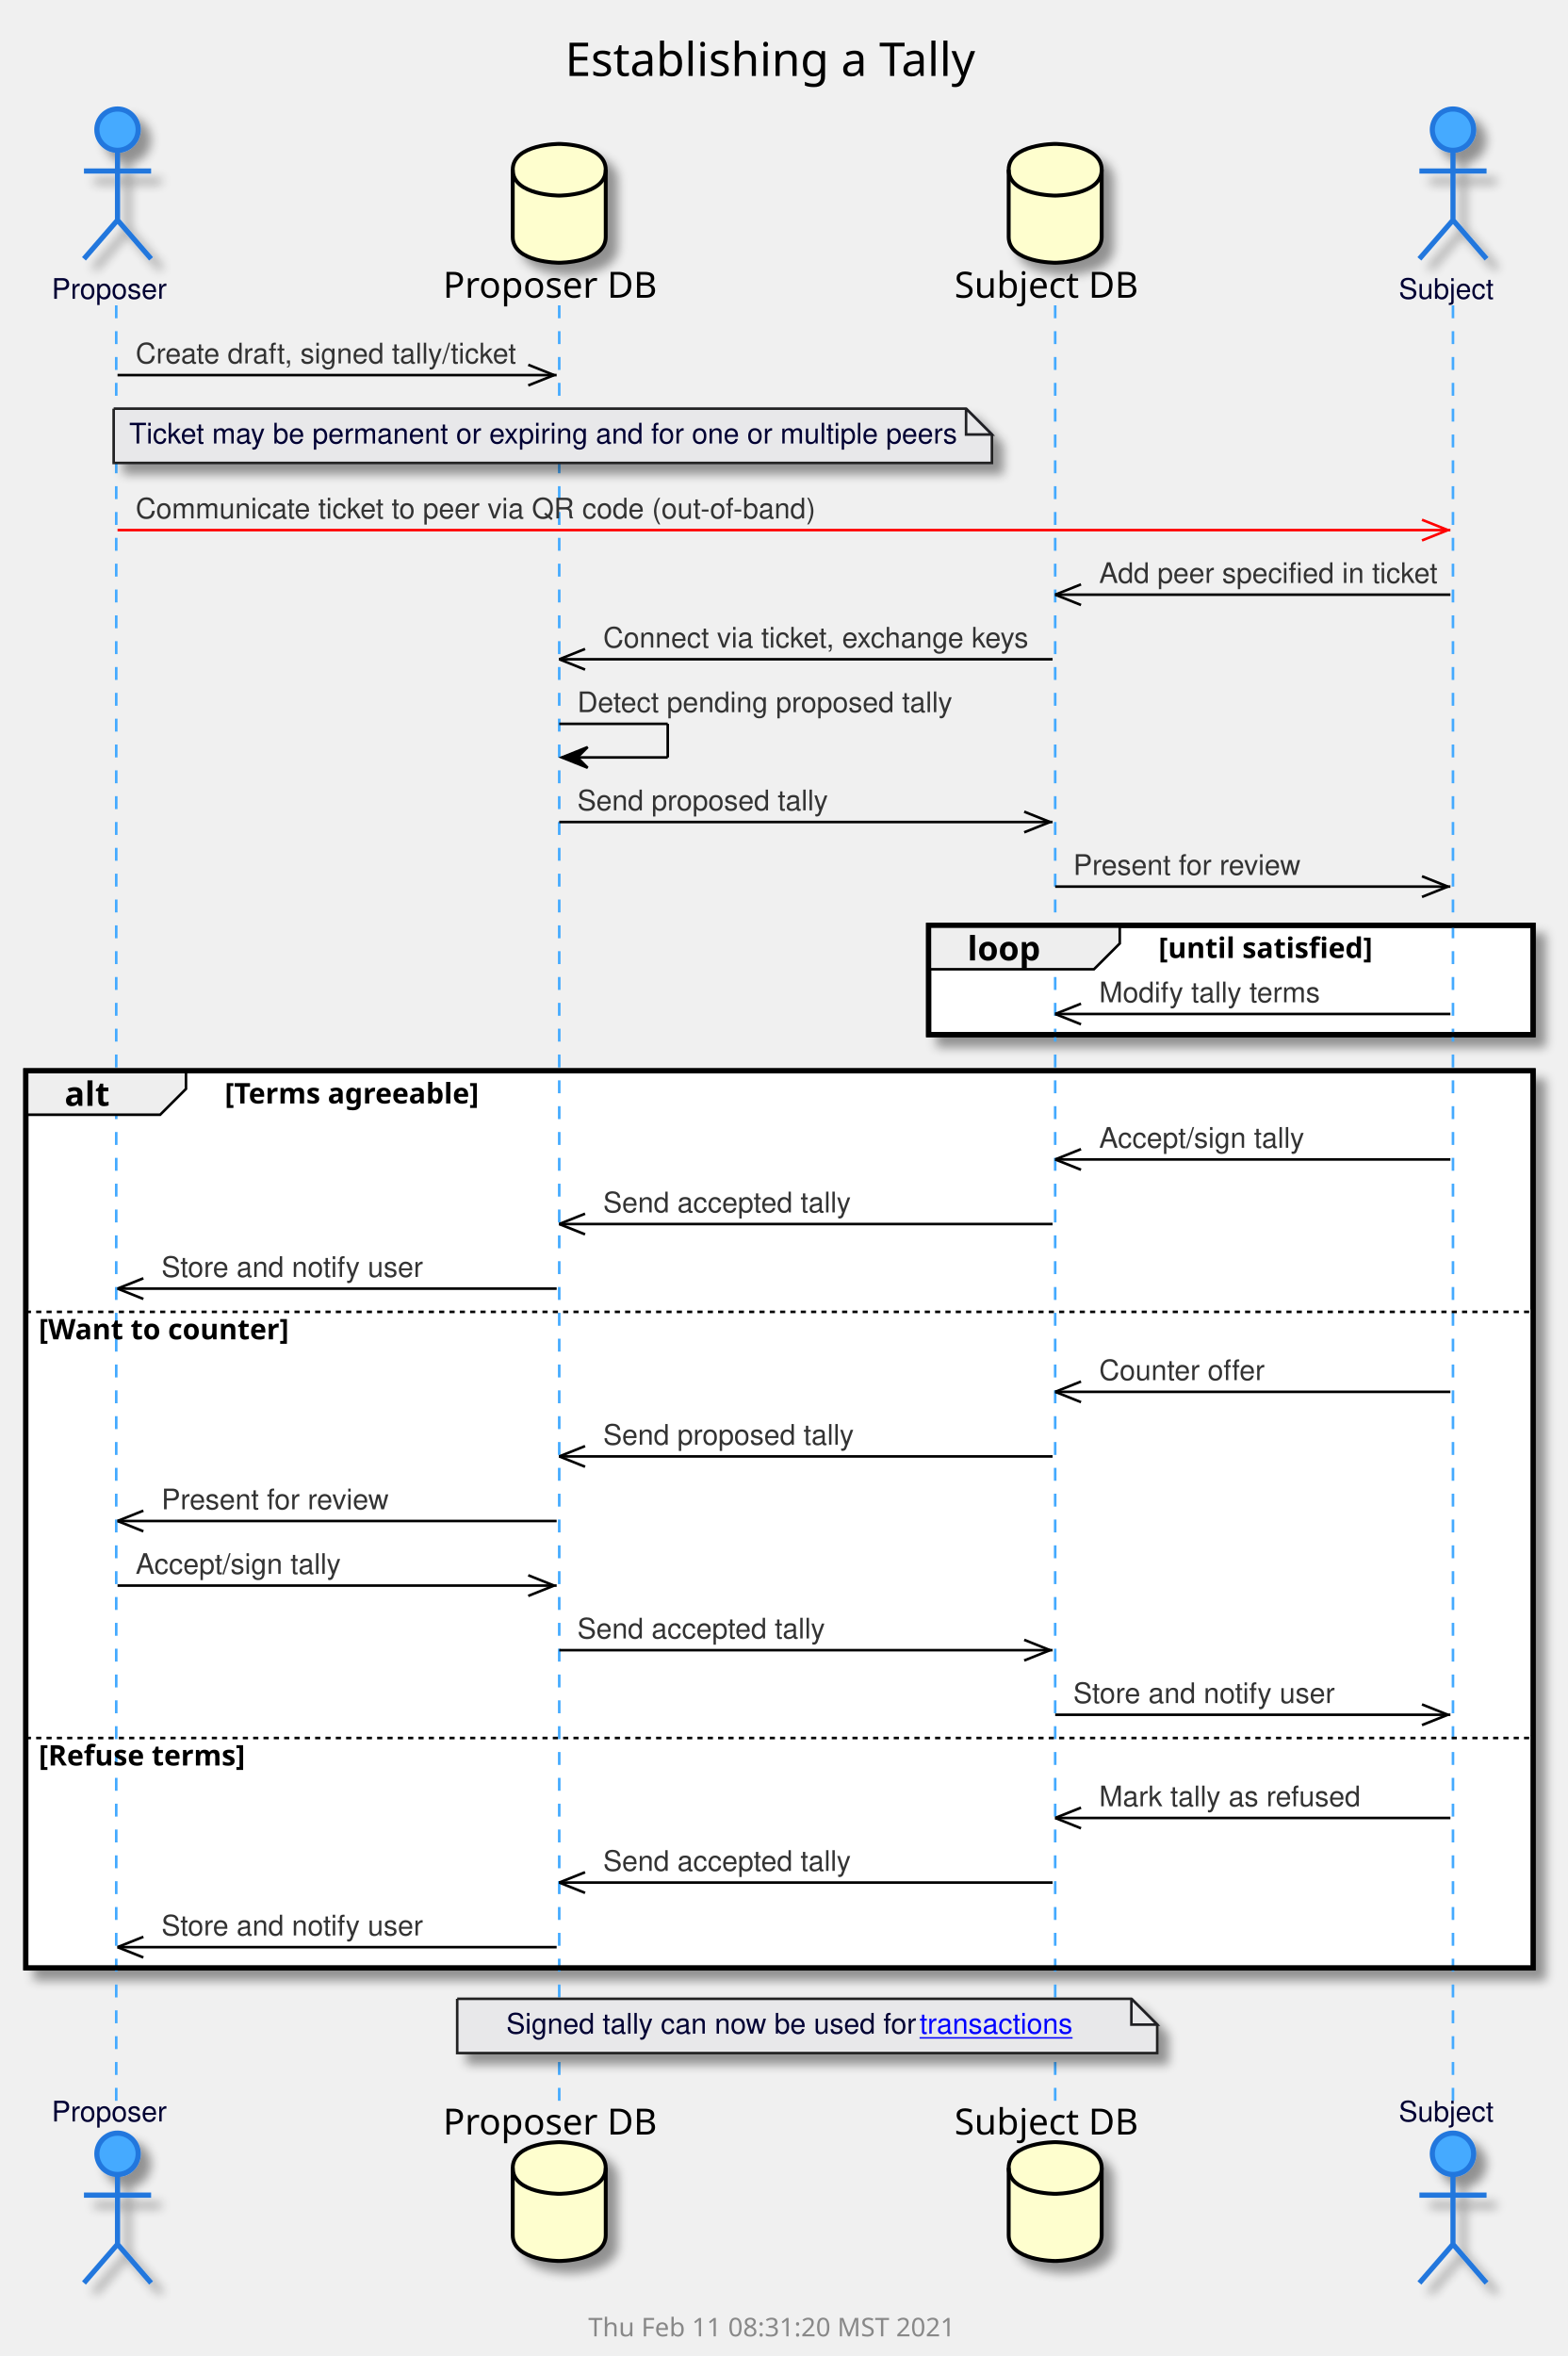
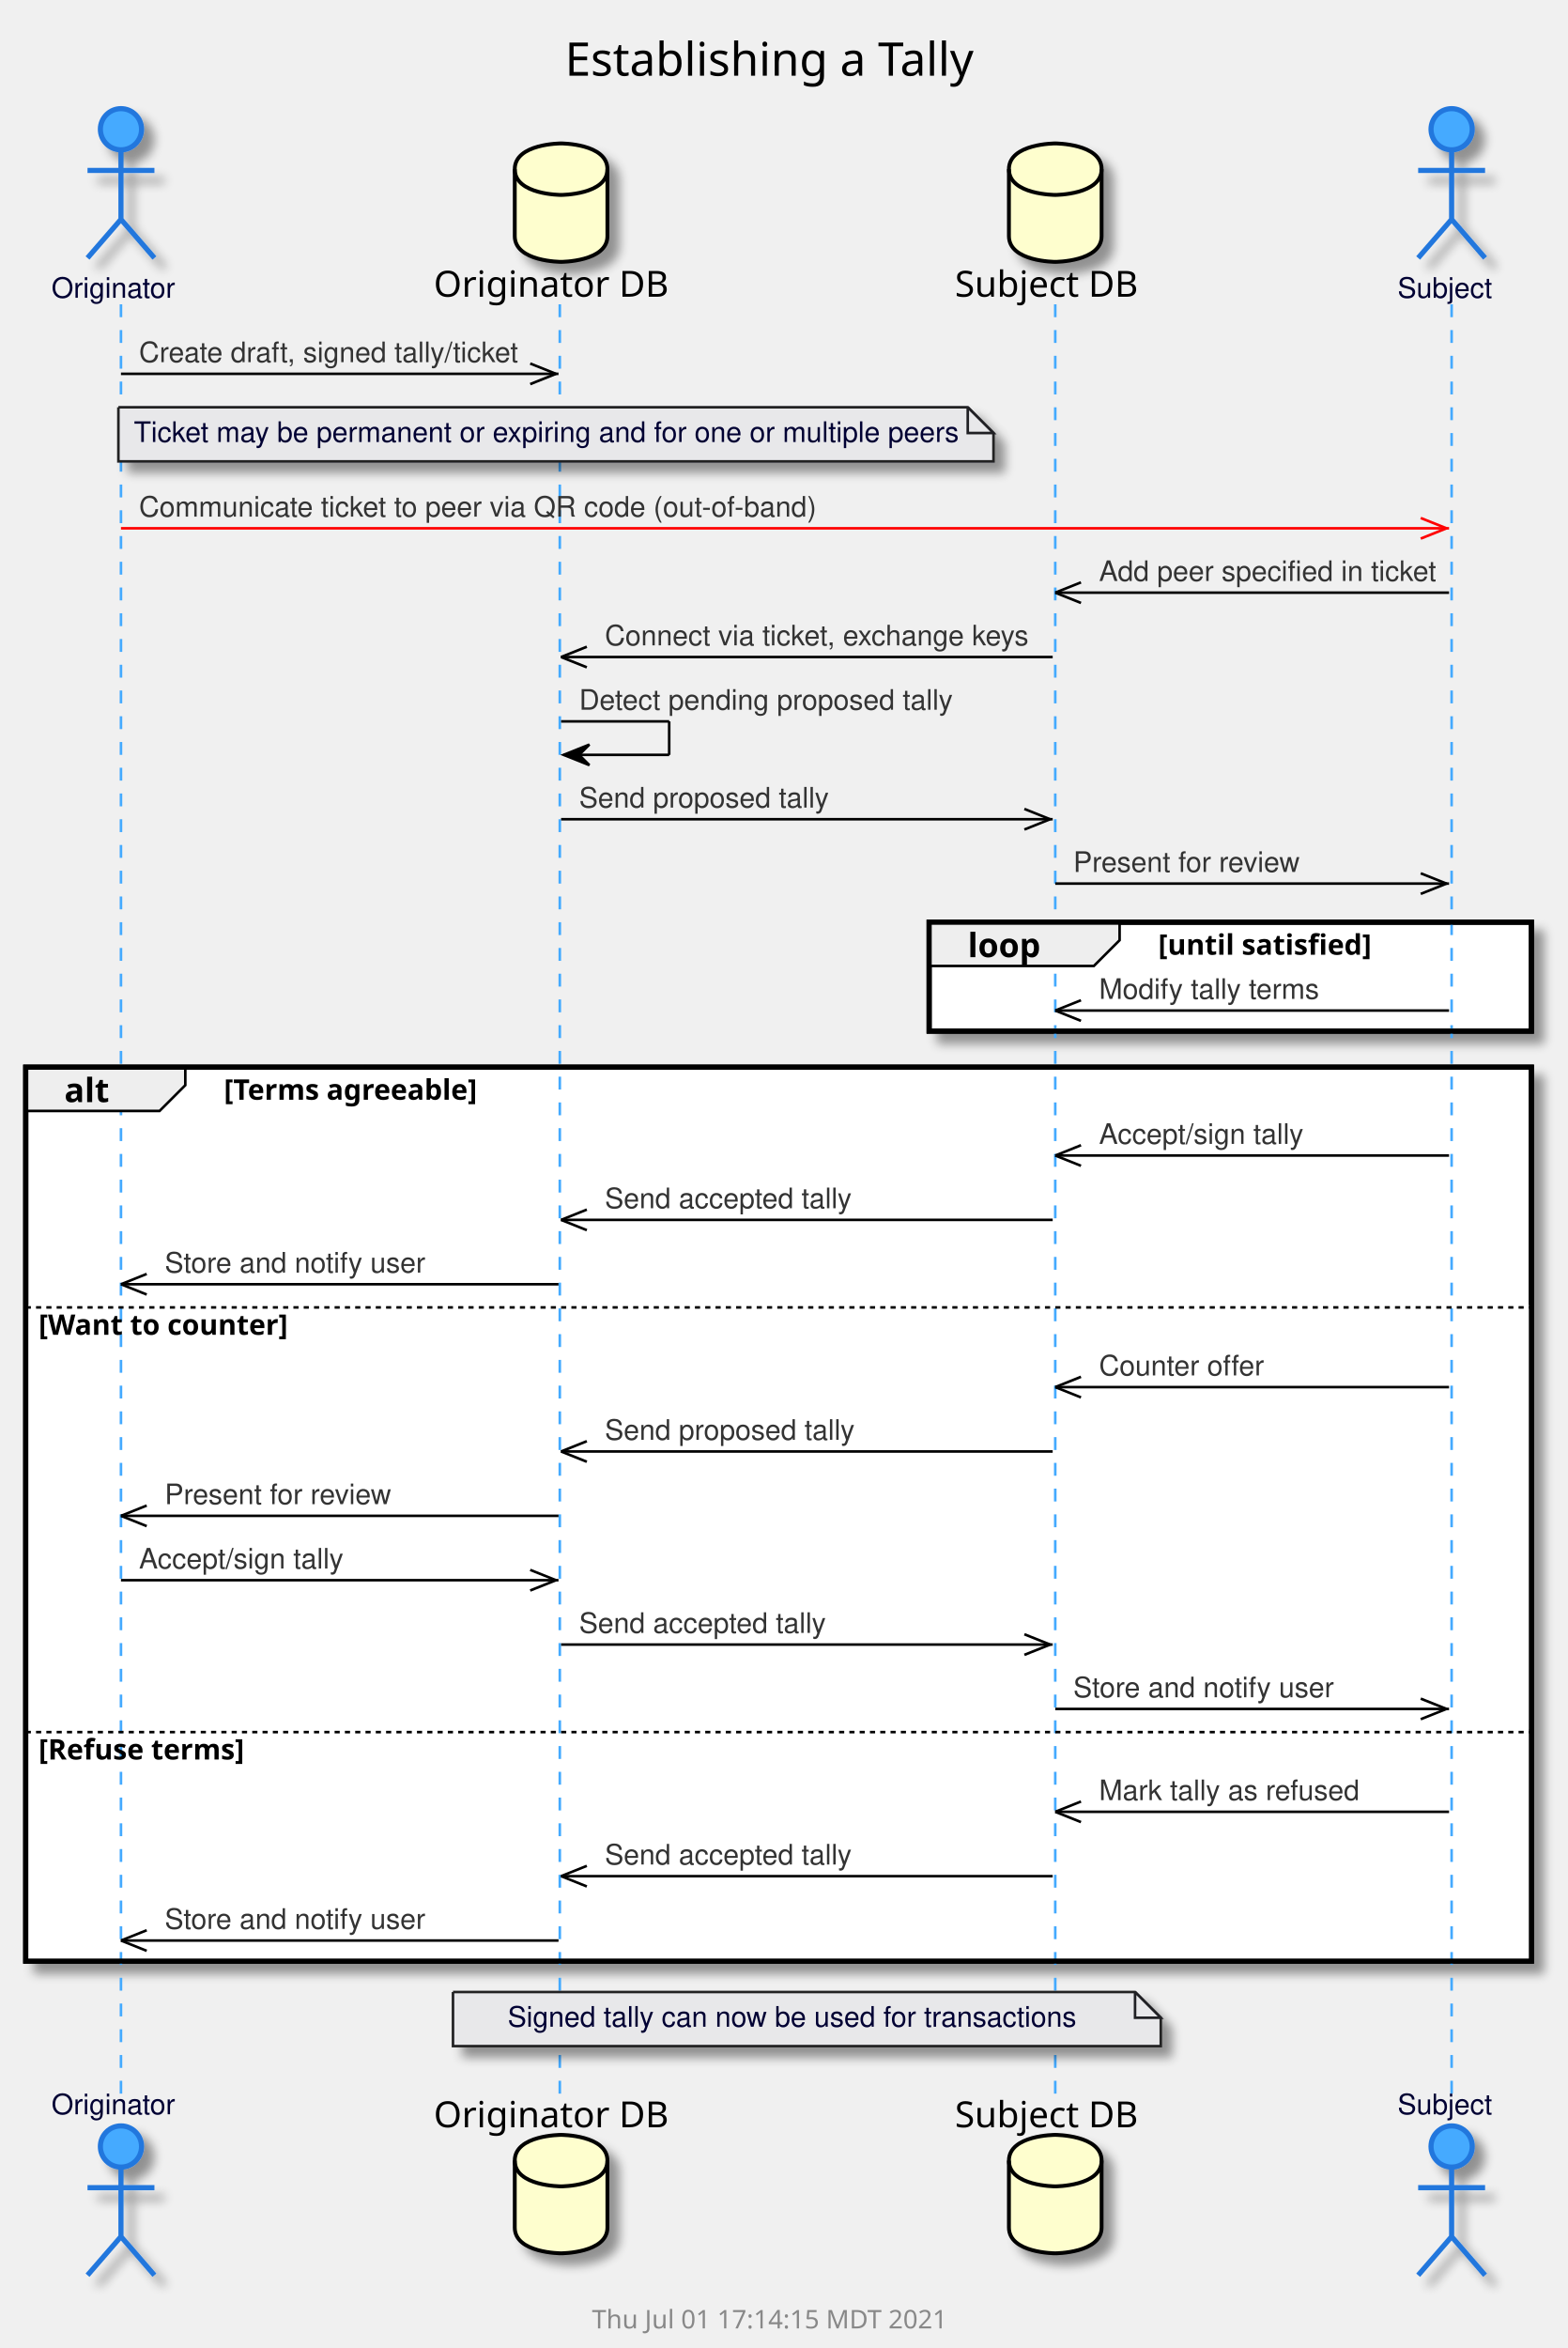
- <svg xmlns="http://www.w3.org/2000/svg" xmlns:xlink="http://www.w3.org/1999/xlink" contentScriptType="application/ecmascript" contentStyleType="text/css" height="912px" preserveAspectRatio="none" style="width:607px;height:912px;" version="1.1" viewBox="0 0 607 912" width="607px" zoomAndPan="magnify">
+ <svg xmlns="http://www.w3.org/2000/svg" contentScriptType="application/ecmascript" contentStyleType="text/css" height="912px" preserveAspectRatio="none" style="width:609px;height:912px;" version="1.1" viewBox="0 0 609 912" width="609px" zoomAndPan="magnify">
  <defs>
-     <filter height="300%" id="fx3bl9upv9d0j" width="300%" x="-1" y="-1">
+     <filter height="300%" id="fs47r31xswiq2" width="300%" x="-1" y="-1">
      <feGaussianBlur result="blurOut" stdDeviation="2.0" />
      <feColorMatrix in="blurOut" result="blurOut2" type="matrix" values="0 0 0 0 0 0 0 0 0 0 0 0 0 0 0 0 0 0 .4 0" />
      <feOffset dx="4.0" dy="4.0" in="blurOut2" result="blurOut3" />
      <feBlend in="SourceGraphic" in2="blurOut3" mode="normal" />
    </filter>
  </defs>
  <g>
-     <text fill="#000000" font-family="sans-serif" font-size="18" lengthAdjust="spacing" textLength="166" x="218.75" y="29.402">Establishing a Tally</text>
-     <rect fill="#FFFFFF" filter="url(#fx3bl9upv9d0j)" height="42.31" style="stroke:#000000;stroke-width:2.0;" width="234" x="359.5" y="358.199" />
-     <rect fill="#FFFFFF" filter="url(#fx3bl9upv9d0j)" height="347.221" style="stroke:#000000;stroke-width:2.0;" width="583.5" x="10" y="414.51" />
-     <rect fill="#FFFFFF" height="164.955" style="stroke:none;stroke-width:1.0;" width="583.5" x="10" y="506.82" />
-     <rect fill="#FFFFFF" height="89.955" style="stroke:none;stroke-width:1.0;" width="583.5" x="10" y="671.775" />
-     <line style="stroke:#44AAFF;stroke-width:1.0;stroke-dasharray:5.0,5.0;" x1="45" x2="45" y1="118.199" y2="813.731" />
-     <line style="stroke:#44AAFF;stroke-width:1.0;stroke-dasharray:5.0,5.0;" x1="216.5" x2="216.5" y1="118.199" y2="813.731" />
-     <line style="stroke:#44AAFF;stroke-width:1.0;stroke-dasharray:5.0,5.0;" x1="408.5" x2="408.5" y1="118.199" y2="813.731" />
-     <line style="stroke:#44AAFF;stroke-width:1.0;stroke-dasharray:5.0,5.0;" x1="562.5" x2="562.5" y1="118.199" y2="813.731" />
-     <text fill="#000033" font-family="Helvetica" font-size="11" lengthAdjust="spacing" textLength="45" x="20" y="115.669">Proposer</text>
-     <ellipse cx="45.5" cy="50.199" fill="#44AAFF" filter="url(#fx3bl9upv9d0j)" rx="8" ry="8" style="stroke:#2277DD;stroke-width:2.0;" />
-     <path d="M45.5,58.199 L45.5,85.199 M32.5,66.199 L58.5,66.199 M45.5,85.199 L32.5,100.199 M45.5,85.199 L58.5,100.199 " fill="none" filter="url(#fx3bl9upv9d0j)" style="stroke:#2277DD;stroke-width:2.0;" />
-     <text fill="#000033" font-family="Helvetica" font-size="11" lengthAdjust="spacing" textLength="45" x="20" y="821.201">Proposer</text>
-     <ellipse cx="45.5" cy="833.731" fill="#44AAFF" filter="url(#fx3bl9upv9d0j)" rx="8" ry="8" style="stroke:#2277DD;stroke-width:2.0;" />
-     <path d="M45.5,841.731 L45.5,868.731 M32.5,849.731 L58.5,849.731 M45.5,868.731 L32.5,883.731 M45.5,868.731 L58.5,883.731 " fill="none" filter="url(#fx3bl9upv9d0j)" style="stroke:#2277DD;stroke-width:2.0;" />
-     <text fill="#000000" font-family="sans-serif" font-size="14" lengthAdjust="spacing" textLength="84" x="171.5" y="115.246">Proposer DB</text>
-     <path d="M198.5,65.711 C198.5,55.711 216.5,55.711 216.5,55.711 C216.5,55.711 234.5,55.711 234.5,65.711 L234.5,91.711 C234.5,101.711 216.5,101.711 216.5,101.711 C216.5,101.711 198.5,101.711 198.5,91.711 L198.5,65.711 " fill="#FEFECE" filter="url(#fx3bl9upv9d0j)" style="stroke:#000000;stroke-width:1.5;" />
-     <path d="M198.5,65.711 C198.5,75.711 216.5,75.711 216.5,75.711 C216.5,75.711 234.5,75.711 234.5,65.711 " fill="none" style="stroke:#000000;stroke-width:1.5;" />
-     <text fill="#000000" font-family="sans-serif" font-size="14" lengthAdjust="spacing" textLength="84" x="171.5" y="826.266">Proposer DB</text>
-     <path d="M198.5,839.219 C198.5,829.219 216.5,829.219 216.5,829.219 C216.5,829.219 234.5,829.219 234.5,839.219 L234.5,865.219 C234.5,875.219 216.5,875.219 216.5,875.219 C216.5,875.219 198.5,875.219 198.5,865.219 L198.5,839.219 " fill="#FEFECE" filter="url(#fx3bl9upv9d0j)" style="stroke:#000000;stroke-width:1.5;" />
-     <path d="M198.5,839.219 C198.5,849.219 216.5,849.219 216.5,849.219 C216.5,849.219 234.5,849.219 234.5,839.219 " fill="none" style="stroke:#000000;stroke-width:1.5;" />
-     <text fill="#000000" font-family="sans-serif" font-size="14" lengthAdjust="spacing" textLength="72" x="369.5" y="115.246">Subject DB</text>
-     <path d="M390.5,65.711 C390.5,55.711 408.5,55.711 408.5,55.711 C408.5,55.711 426.5,55.711 426.5,65.711 L426.5,91.711 C426.5,101.711 408.5,101.711 408.5,101.711 C408.5,101.711 390.5,101.711 390.5,91.711 L390.5,65.711 " fill="#FEFECE" filter="url(#fx3bl9upv9d0j)" style="stroke:#000000;stroke-width:1.5;" />
-     <path d="M390.5,65.711 C390.5,75.711 408.5,75.711 408.5,75.711 C408.5,75.711 426.5,75.711 426.5,65.711 " fill="none" style="stroke:#000000;stroke-width:1.5;" />
-     <text fill="#000000" font-family="sans-serif" font-size="14" lengthAdjust="spacing" textLength="72" x="369.5" y="826.266">Subject DB</text>
-     <path d="M390.5,839.219 C390.5,829.219 408.5,829.219 408.5,829.219 C408.5,829.219 426.5,829.219 426.5,839.219 L426.5,865.219 C426.5,875.219 408.5,875.219 408.5,875.219 C408.5,875.219 390.5,875.219 390.5,865.219 L390.5,839.219 " fill="#FEFECE" filter="url(#fx3bl9upv9d0j)" style="stroke:#000000;stroke-width:1.5;" />
-     <path d="M390.5,839.219 C390.5,849.219 408.5,849.219 408.5,849.219 C408.5,849.219 426.5,849.219 426.5,839.219 " fill="none" style="stroke:#000000;stroke-width:1.5;" />
-     <text fill="#000033" font-family="Helvetica" font-size="11" lengthAdjust="spacing" textLength="36" x="541.5" y="115.669">Subject</text>
-     <ellipse cx="562.5" cy="50.199" fill="#44AAFF" filter="url(#fx3bl9upv9d0j)" rx="8" ry="8" style="stroke:#2277DD;stroke-width:2.0;" />
-     <path d="M562.5,58.199 L562.5,85.199 M549.5,66.199 L575.5,66.199 M562.5,85.199 L549.5,100.199 M562.5,85.199 L575.5,100.199 " fill="none" filter="url(#fx3bl9upv9d0j)" style="stroke:#2277DD;stroke-width:2.0;" />
-     <text fill="#000033" font-family="Helvetica" font-size="11" lengthAdjust="spacing" textLength="36" x="541.5" y="821.201">Subject</text>
-     <ellipse cx="562.5" cy="833.731" fill="#44AAFF" filter="url(#fx3bl9upv9d0j)" rx="8" ry="8" style="stroke:#2277DD;stroke-width:2.0;" />
-     <path d="M562.5,841.731 L562.5,868.731 M549.5,849.731 L575.5,849.731 M562.5,868.731 L549.5,883.731 M562.5,868.731 L575.5,883.731 " fill="none" filter="url(#fx3bl9upv9d0j)" style="stroke:#2277DD;stroke-width:2.0;" />
-     <line style="stroke:#000000;stroke-width:1.0;" x1="214.5" x2="204.5" y1="145.199" y2="141.199" />
-     <line style="stroke:#000000;stroke-width:1.0;" x1="214.5" x2="204.5" y1="145.199" y2="149.199" />
-     <line style="stroke:#000000;stroke-width:1.0;" x1="45.5" x2="215.5" y1="145.199" y2="145.199" />
-     <text fill="#333333" font-family="Helvetica" font-size="11" lengthAdjust="spacing" textLength="147" x="52.5" y="140.669">Create draft, signed tally/ticket</text>
-     <path d="M44,158.199 L44,179.199 L384,179.199 L384,168.199 L374,158.199 L44,158.199 " fill="#E8E8EA" filter="url(#fx3bl9upv9d0j)" style="stroke:#202024;stroke-width:1.0;" />
-     <path d="M374,158.199 L374,168.199 L384,168.199 L374,158.199 " fill="#E8E8EA" style="stroke:#202024;stroke-width:1.0;" />
-     <text fill="#000033" font-family="Helvetica" font-size="11" lengthAdjust="spacing" textLength="319" x="50" y="171.669">Ticket may be permanent or expiring and for one or multiple peers</text>
-     <line style="stroke:#FF0000;stroke-width:1.0;" x1="560.5" x2="550.5" y1="205.199" y2="201.199" />
-     <line style="stroke:#FF0000;stroke-width:1.0;" x1="560.5" x2="550.5" y1="205.199" y2="209.199" />
-     <line style="stroke:#FF0000;stroke-width:1.0;" x1="45.5" x2="561.5" y1="205.199" y2="205.199" />
-     <text fill="#333333" font-family="Helvetica" font-size="11" lengthAdjust="spacing" textLength="264" x="52.5" y="200.669">Communicate ticket to peer via QR code (out-of-band)</text>
-     <line style="stroke:#000000;stroke-width:1.0;" x1="408.5" x2="418.5" y1="230.199" y2="226.199" />
-     <line style="stroke:#000000;stroke-width:1.0;" x1="408.5" x2="418.5" y1="230.199" y2="234.199" />
-     <line style="stroke:#000000;stroke-width:1.0;" x1="408.5" x2="561.5" y1="230.199" y2="230.199" />
-     <text fill="#333333" font-family="Helvetica" font-size="11" lengthAdjust="spacing" textLength="130" x="425.5" y="225.669">Add peer specified in ticket</text>
-     <line style="stroke:#000000;stroke-width:1.0;" x1="216.5" x2="226.5" y1="255.199" y2="251.199" />
-     <line style="stroke:#000000;stroke-width:1.0;" x1="216.5" x2="226.5" y1="255.199" y2="259.199" />
-     <line style="stroke:#000000;stroke-width:1.0;" x1="216.5" x2="407.5" y1="255.199" y2="255.199" />
-     <text fill="#333333" font-family="Helvetica" font-size="11" lengthAdjust="spacing" textLength="168" x="233.5" y="250.669">Connect via ticket, exchange keys</text>
-     <line style="stroke:#000000;stroke-width:1.0;" x1="216.5" x2="258.5" y1="280.199" y2="280.199" />
-     <line style="stroke:#000000;stroke-width:1.0;" x1="258.5" x2="258.5" y1="280.199" y2="293.199" />
-     <line style="stroke:#000000;stroke-width:1.0;" x1="217.5" x2="258.5" y1="293.199" y2="293.199" />
-     <polygon fill="#000000" points="227.5,289.199,217.5,293.199,227.5,297.199,223.5,293.199" style="stroke:#000000;stroke-width:1.0;" />
-     <text fill="#333333" font-family="Helvetica" font-size="11" lengthAdjust="spacing" textLength="144" x="223.5" y="275.669">Detect pending proposed tally</text>
-     <line style="stroke:#000000;stroke-width:1.0;" x1="406.5" x2="396.5" y1="318.199" y2="314.199" />
-     <line style="stroke:#000000;stroke-width:1.0;" x1="406.5" x2="396.5" y1="318.199" y2="322.199" />
-     <line style="stroke:#000000;stroke-width:1.0;" x1="216.5" x2="407.5" y1="318.199" y2="318.199" />
-     <text fill="#333333" font-family="Helvetica" font-size="11" lengthAdjust="spacing" textLength="96" x="223.5" y="313.669">Send proposed tally</text>
-     <line style="stroke:#000000;stroke-width:1.0;" x1="560.5" x2="550.5" y1="343.199" y2="339.199" />
-     <line style="stroke:#000000;stroke-width:1.0;" x1="560.5" x2="550.5" y1="343.199" y2="347.199" />
-     <line style="stroke:#000000;stroke-width:1.0;" x1="408.5" x2="561.5" y1="343.199" y2="343.199" />
-     <text fill="#333333" font-family="Helvetica" font-size="11" lengthAdjust="spacing" textLength="89" x="415.5" y="338.669">Present for review</text>
-     <path d="M359.5,358.199 L433.5,358.199 L433.5,365.199 L423.5,375.199 L359.5,375.199 L359.5,358.199 " fill="#EEEEEE" style="stroke:#000000;stroke-width:1.0;" />
-     <rect fill="none" height="42.31" style="stroke:#000000;stroke-width:2.0;" width="234" x="359.5" y="358.199" />
-     <text fill="#000000" font-family="sans-serif" font-size="13" font-weight="bold" lengthAdjust="spacing" textLength="29" x="374.5" y="371.768">loop</text>
-     <text fill="#000000" font-family="sans-serif" font-size="11" font-weight="bold" lengthAdjust="spacing" textLength="86" x="448.5" y="370.834">[until satisfied]</text>
-     <line style="stroke:#000000;stroke-width:1.0;" x1="408.5" x2="418.5" y1="392.51" y2="388.51" />
-     <line style="stroke:#000000;stroke-width:1.0;" x1="408.5" x2="418.5" y1="392.51" y2="396.51" />
-     <line style="stroke:#000000;stroke-width:1.0;" x1="408.5" x2="561.5" y1="392.51" y2="392.51" />
-     <text fill="#333333" font-family="Helvetica" font-size="11" lengthAdjust="spacing" textLength="85" x="425.5" y="387.98">Modify tally terms</text>
+     <text fill="#000000" font-family="sans-serif" font-size="18" lengthAdjust="spacing" textLength="166" x="219.5" y="29.402">Establishing a Tally</text>
+     <rect fill="#FFFFFF" filter="url(#fs47r31xswiq2)" height="42.31" style="stroke:#000000;stroke-width:2.0;" width="234" x="361" y="358.199" />
+     <rect fill="#FFFFFF" filter="url(#fs47r31xswiq2)" height="347.221" style="stroke:#000000;stroke-width:2.0;" width="585" x="10" y="414.51" />
+     <rect fill="#FFFFFF" height="164.955" style="stroke:none;stroke-width:1.0;" width="585" x="10" y="506.82" />
+     <rect fill="#FFFFFF" height="89.955" style="stroke:none;stroke-width:1.0;" width="585" x="10" y="671.775" />
+     <line style="stroke:#44AAFF;stroke-width:1.0;stroke-dasharray:5.0,5.0;" x1="47" x2="47" y1="118.199" y2="813.731" />
+     <line style="stroke:#44AAFF;stroke-width:1.0;stroke-dasharray:5.0,5.0;" x1="217.5" x2="217.5" y1="118.199" y2="813.731" />
+     <line style="stroke:#44AAFF;stroke-width:1.0;stroke-dasharray:5.0,5.0;" x1="410" x2="410" y1="118.199" y2="813.731" />
+     <line style="stroke:#44AAFF;stroke-width:1.0;stroke-dasharray:5.0,5.0;" x1="564" x2="564" y1="118.199" y2="813.731" />
+     <text fill="#000033" font-family="Helvetica" font-size="11" lengthAdjust="spacing" textLength="48" x="20" y="115.669">Originator</text>
+     <ellipse cx="47" cy="50.199" fill="#44AAFF" filter="url(#fs47r31xswiq2)" rx="8" ry="8" style="stroke:#2277DD;stroke-width:2.0;" />
+     <path d="M47,58.199 L47,85.199 M34,66.199 L60,66.199 M47,85.199 L34,100.199 M47,85.199 L60,100.199 " fill="none" filter="url(#fs47r31xswiq2)" style="stroke:#2277DD;stroke-width:2.0;" />
+     <text fill="#000033" font-family="Helvetica" font-size="11" lengthAdjust="spacing" textLength="48" x="20" y="821.201">Originator</text>
+     <ellipse cx="47" cy="833.731" fill="#44AAFF" filter="url(#fs47r31xswiq2)" rx="8" ry="8" style="stroke:#2277DD;stroke-width:2.0;" />
+     <path d="M47,841.731 L47,868.731 M34,849.731 L60,849.731 M47,868.731 L34,883.731 M47,868.731 L60,883.731 " fill="none" filter="url(#fs47r31xswiq2)" style="stroke:#2277DD;stroke-width:2.0;" />
+     <text fill="#000000" font-family="sans-serif" font-size="14" lengthAdjust="spacing" textLength="93" x="168.5" y="115.246">Originator DB</text>
+     <path d="M200,65.711 C200,55.711 218,55.711 218,55.711 C218,55.711 236,55.711 236,65.711 L236,91.711 C236,101.711 218,101.711 218,101.711 C218,101.711 200,101.711 200,91.711 L200,65.711 " fill="#FEFECE" filter="url(#fs47r31xswiq2)" style="stroke:#000000;stroke-width:1.5;" />
+     <path d="M200,65.711 C200,75.711 218,75.711 218,75.711 C218,75.711 236,75.711 236,65.711 " fill="none" style="stroke:#000000;stroke-width:1.5;" />
+     <text fill="#000000" font-family="sans-serif" font-size="14" lengthAdjust="spacing" textLength="93" x="168.5" y="826.266">Originator DB</text>
+     <path d="M200,839.219 C200,829.219 218,829.219 218,829.219 C218,829.219 236,829.219 236,839.219 L236,865.219 C236,875.219 218,875.219 218,875.219 C218,875.219 200,875.219 200,865.219 L200,839.219 " fill="#FEFECE" filter="url(#fs47r31xswiq2)" style="stroke:#000000;stroke-width:1.5;" />
+     <path d="M200,839.219 C200,849.219 218,849.219 218,849.219 C218,849.219 236,849.219 236,839.219 " fill="none" style="stroke:#000000;stroke-width:1.5;" />
+     <text fill="#000000" font-family="sans-serif" font-size="14" lengthAdjust="spacing" textLength="72" x="371" y="115.246">Subject DB</text>
+     <path d="M392,65.711 C392,55.711 410,55.711 410,55.711 C410,55.711 428,55.711 428,65.711 L428,91.711 C428,101.711 410,101.711 410,101.711 C410,101.711 392,101.711 392,91.711 L392,65.711 " fill="#FEFECE" filter="url(#fs47r31xswiq2)" style="stroke:#000000;stroke-width:1.5;" />
+     <path d="M392,65.711 C392,75.711 410,75.711 410,75.711 C410,75.711 428,75.711 428,65.711 " fill="none" style="stroke:#000000;stroke-width:1.5;" />
+     <text fill="#000000" font-family="sans-serif" font-size="14" lengthAdjust="spacing" textLength="72" x="371" y="826.266">Subject DB</text>
+     <path d="M392,839.219 C392,829.219 410,829.219 410,829.219 C410,829.219 428,829.219 428,839.219 L428,865.219 C428,875.219 410,875.219 410,875.219 C410,875.219 392,875.219 392,865.219 L392,839.219 " fill="#FEFECE" filter="url(#fs47r31xswiq2)" style="stroke:#000000;stroke-width:1.5;" />
+     <path d="M392,839.219 C392,849.219 410,849.219 410,849.219 C410,849.219 428,849.219 428,839.219 " fill="none" style="stroke:#000000;stroke-width:1.5;" />
+     <text fill="#000033" font-family="Helvetica" font-size="11" lengthAdjust="spacing" textLength="36" x="543" y="115.669">Subject</text>
+     <ellipse cx="564" cy="50.199" fill="#44AAFF" filter="url(#fs47r31xswiq2)" rx="8" ry="8" style="stroke:#2277DD;stroke-width:2.0;" />
+     <path d="M564,58.199 L564,85.199 M551,66.199 L577,66.199 M564,85.199 L551,100.199 M564,85.199 L577,100.199 " fill="none" filter="url(#fs47r31xswiq2)" style="stroke:#2277DD;stroke-width:2.0;" />
+     <text fill="#000033" font-family="Helvetica" font-size="11" lengthAdjust="spacing" textLength="36" x="543" y="821.201">Subject</text>
+     <ellipse cx="564" cy="833.731" fill="#44AAFF" filter="url(#fs47r31xswiq2)" rx="8" ry="8" style="stroke:#2277DD;stroke-width:2.0;" />
+     <path d="M564,841.731 L564,868.731 M551,849.731 L577,849.731 M564,868.731 L551,883.731 M564,868.731 L577,883.731 " fill="none" filter="url(#fs47r31xswiq2)" style="stroke:#2277DD;stroke-width:2.0;" />
+     <line style="stroke:#000000;stroke-width:1.0;" x1="216" x2="206" y1="145.199" y2="141.199" />
+     <line style="stroke:#000000;stroke-width:1.0;" x1="216" x2="206" y1="145.199" y2="149.199" />
+     <line style="stroke:#000000;stroke-width:1.0;" x1="47" x2="217" y1="145.199" y2="145.199" />
+     <text fill="#333333" font-family="Helvetica" font-size="11" lengthAdjust="spacing" textLength="147" x="54" y="140.669">Create draft, signed tally/ticket</text>
+     <path d="M46,158.199 L46,179.199 L386,179.199 L386,168.199 L376,158.199 L46,158.199 " fill="#E8E8EA" filter="url(#fs47r31xswiq2)" style="stroke:#202024;stroke-width:1.0;" />
+     <path d="M376,158.199 L376,168.199 L386,168.199 L376,158.199 " fill="#E8E8EA" style="stroke:#202024;stroke-width:1.0;" />
+     <text fill="#000033" font-family="Helvetica" font-size="11" lengthAdjust="spacing" textLength="319" x="52" y="171.669">Ticket may be permanent or expiring and for one or multiple peers</text>
+     <line style="stroke:#FF0000;stroke-width:1.0;" x1="562" x2="552" y1="205.199" y2="201.199" />
+     <line style="stroke:#FF0000;stroke-width:1.0;" x1="562" x2="552" y1="205.199" y2="209.199" />
+     <line style="stroke:#FF0000;stroke-width:1.0;" x1="47" x2="563" y1="205.199" y2="205.199" />
+     <text fill="#333333" font-family="Helvetica" font-size="11" lengthAdjust="spacing" textLength="264" x="54" y="200.669">Communicate ticket to peer via QR code (out-of-band)</text>
+     <line style="stroke:#000000;stroke-width:1.0;" x1="410" x2="420" y1="230.199" y2="226.199" />
+     <line style="stroke:#000000;stroke-width:1.0;" x1="410" x2="420" y1="230.199" y2="234.199" />
+     <line style="stroke:#000000;stroke-width:1.0;" x1="410" x2="563" y1="230.199" y2="230.199" />
+     <text fill="#333333" font-family="Helvetica" font-size="11" lengthAdjust="spacing" textLength="130" x="427" y="225.669">Add peer specified in ticket</text>
+     <line style="stroke:#000000;stroke-width:1.0;" x1="218" x2="228" y1="255.199" y2="251.199" />
+     <line style="stroke:#000000;stroke-width:1.0;" x1="218" x2="228" y1="255.199" y2="259.199" />
+     <line style="stroke:#000000;stroke-width:1.0;" x1="218" x2="409" y1="255.199" y2="255.199" />
+     <text fill="#333333" font-family="Helvetica" font-size="11" lengthAdjust="spacing" textLength="168" x="235" y="250.669">Connect via ticket, exchange keys</text>
+     <line style="stroke:#000000;stroke-width:1.0;" x1="218" x2="260" y1="280.199" y2="280.199" />
+     <line style="stroke:#000000;stroke-width:1.0;" x1="260" x2="260" y1="280.199" y2="293.199" />
+     <line style="stroke:#000000;stroke-width:1.0;" x1="219" x2="260" y1="293.199" y2="293.199" />
+     <polygon fill="#000000" points="229,289.199,219,293.199,229,297.199,225,293.199" style="stroke:#000000;stroke-width:1.0;" />
+     <text fill="#333333" font-family="Helvetica" font-size="11" lengthAdjust="spacing" textLength="144" x="225" y="275.669">Detect pending proposed tally</text>
+     <line style="stroke:#000000;stroke-width:1.0;" x1="408" x2="398" y1="318.199" y2="314.199" />
+     <line style="stroke:#000000;stroke-width:1.0;" x1="408" x2="398" y1="318.199" y2="322.199" />
+     <line style="stroke:#000000;stroke-width:1.0;" x1="218" x2="409" y1="318.199" y2="318.199" />
+     <text fill="#333333" font-family="Helvetica" font-size="11" lengthAdjust="spacing" textLength="96" x="225" y="313.669">Send proposed tally</text>
+     <line style="stroke:#000000;stroke-width:1.0;" x1="562" x2="552" y1="343.199" y2="339.199" />
+     <line style="stroke:#000000;stroke-width:1.0;" x1="562" x2="552" y1="343.199" y2="347.199" />
+     <line style="stroke:#000000;stroke-width:1.0;" x1="410" x2="563" y1="343.199" y2="343.199" />
+     <text fill="#333333" font-family="Helvetica" font-size="11" lengthAdjust="spacing" textLength="89" x="417" y="338.669">Present for review</text>
+     <path d="M361,358.199 L435,358.199 L435,365.199 L425,375.199 L361,375.199 L361,358.199 " fill="#EEEEEE" style="stroke:#000000;stroke-width:1.0;" />
+     <rect fill="none" height="42.31" style="stroke:#000000;stroke-width:2.0;" width="234" x="361" y="358.199" />
+     <text fill="#000000" font-family="sans-serif" font-size="13" font-weight="bold" lengthAdjust="spacing" textLength="29" x="376" y="371.768">loop</text>
+     <text fill="#000000" font-family="sans-serif" font-size="11" font-weight="bold" lengthAdjust="spacing" textLength="86" x="450" y="370.834">[until satisfied]</text>
+     <line style="stroke:#000000;stroke-width:1.0;" x1="410" x2="420" y1="392.51" y2="388.51" />
+     <line style="stroke:#000000;stroke-width:1.0;" x1="410" x2="420" y1="392.51" y2="396.51" />
+     <line style="stroke:#000000;stroke-width:1.0;" x1="410" x2="563" y1="392.51" y2="392.51" />
+     <text fill="#333333" font-family="Helvetica" font-size="11" lengthAdjust="spacing" textLength="85" x="427" y="387.98">Modify tally terms</text>
    <path d="M10,414.51 L72,414.51 L72,421.51 L62,431.51 L10,431.51 L10,414.51 " fill="#EEEEEE" style="stroke:#000000;stroke-width:1.0;" />
-     <rect fill="none" height="347.221" style="stroke:#000000;stroke-width:2.0;" width="583.5" x="10" y="414.51" />
+     <rect fill="none" height="347.221" style="stroke:#000000;stroke-width:2.0;" width="585" x="10" y="414.51" />
    <text fill="#000000" font-family="sans-serif" font-size="13" font-weight="bold" lengthAdjust="spacing" textLength="17" x="25" y="428.078">alt</text>
    <text fill="#000000" font-family="sans-serif" font-size="11" font-weight="bold" lengthAdjust="spacing" textLength="101" x="87" y="427.144">[Terms agreeable]</text>
-     <line style="stroke:#000000;stroke-width:1.0;" x1="408.5" x2="418.5" y1="448.82" y2="444.82" />
-     <line style="stroke:#000000;stroke-width:1.0;" x1="408.5" x2="418.5" y1="448.82" y2="452.82" />
-     <line style="stroke:#000000;stroke-width:1.0;" x1="408.5" x2="561.5" y1="448.82" y2="448.82" />
-     <text fill="#333333" font-family="Helvetica" font-size="11" lengthAdjust="spacing" textLength="79" x="425.5" y="444.291">Accept/sign tally</text>
-     <line style="stroke:#000000;stroke-width:1.0;" x1="216.5" x2="226.5" y1="473.82" y2="469.82" />
-     <line style="stroke:#000000;stroke-width:1.0;" x1="216.5" x2="226.5" y1="473.82" y2="477.82" />
-     <line style="stroke:#000000;stroke-width:1.0;" x1="216.5" x2="407.5" y1="473.82" y2="473.82" />
-     <text fill="#333333" font-family="Helvetica" font-size="11" lengthAdjust="spacing" textLength="95" x="233.5" y="469.291">Send accepted tally</text>
-     <line style="stroke:#000000;stroke-width:1.0;" x1="45.5" x2="55.5" y1="498.82" y2="494.82" />
-     <line style="stroke:#000000;stroke-width:1.0;" x1="45.5" x2="55.5" y1="498.82" y2="502.82" />
-     <line style="stroke:#000000;stroke-width:1.0;" x1="45.5" x2="215.5" y1="498.82" y2="498.82" />
-     <text fill="#333333" font-family="Helvetica" font-size="11" lengthAdjust="spacing" textLength="101" x="62.5" y="494.291">Store and notify user</text>
-     <line style="stroke:#000000;stroke-width:1.0;stroke-dasharray:2.0,2.0;" x1="10" x2="593.5" y1="507.82" y2="507.82" />
+     <line style="stroke:#000000;stroke-width:1.0;" x1="410" x2="420" y1="448.82" y2="444.82" />
+     <line style="stroke:#000000;stroke-width:1.0;" x1="410" x2="420" y1="448.82" y2="452.82" />
+     <line style="stroke:#000000;stroke-width:1.0;" x1="410" x2="563" y1="448.82" y2="448.82" />
+     <text fill="#333333" font-family="Helvetica" font-size="11" lengthAdjust="spacing" textLength="79" x="427" y="444.291">Accept/sign tally</text>
+     <line style="stroke:#000000;stroke-width:1.0;" x1="218" x2="228" y1="473.82" y2="469.82" />
+     <line style="stroke:#000000;stroke-width:1.0;" x1="218" x2="228" y1="473.82" y2="477.82" />
+     <line style="stroke:#000000;stroke-width:1.0;" x1="218" x2="409" y1="473.82" y2="473.82" />
+     <text fill="#333333" font-family="Helvetica" font-size="11" lengthAdjust="spacing" textLength="95" x="235" y="469.291">Send accepted tally</text>
+     <line style="stroke:#000000;stroke-width:1.0;" x1="47" x2="57" y1="498.82" y2="494.82" />
+     <line style="stroke:#000000;stroke-width:1.0;" x1="47" x2="57" y1="498.82" y2="502.82" />
+     <line style="stroke:#000000;stroke-width:1.0;" x1="47" x2="217" y1="498.82" y2="498.82" />
+     <text fill="#333333" font-family="Helvetica" font-size="11" lengthAdjust="spacing" textLength="101" x="64" y="494.291">Store and notify user</text>
+     <line style="stroke:#000000;stroke-width:1.0;stroke-dasharray:2.0,2.0;" x1="10" x2="595" y1="507.82" y2="507.82" />
    <text fill="#000000" font-family="sans-serif" font-size="11" font-weight="bold" lengthAdjust="spacing" textLength="96" x="15" y="518.455">[Want to counter]</text>
-     <line style="stroke:#000000;stroke-width:1.0;" x1="408.5" x2="418.5" y1="538.775" y2="534.775" />
-     <line style="stroke:#000000;stroke-width:1.0;" x1="408.5" x2="418.5" y1="538.775" y2="542.775" />
-     <line style="stroke:#000000;stroke-width:1.0;" x1="408.5" x2="561.5" y1="538.775" y2="538.775" />
-     <text fill="#333333" font-family="Helvetica" font-size="11" lengthAdjust="spacing" textLength="64" x="425.5" y="534.246">Counter offer</text>
-     <line style="stroke:#000000;stroke-width:1.0;" x1="216.5" x2="226.5" y1="563.775" y2="559.775" />
-     <line style="stroke:#000000;stroke-width:1.0;" x1="216.5" x2="226.5" y1="563.775" y2="567.775" />
-     <line style="stroke:#000000;stroke-width:1.0;" x1="216.5" x2="407.5" y1="563.775" y2="563.775" />
-     <text fill="#333333" font-family="Helvetica" font-size="11" lengthAdjust="spacing" textLength="96" x="233.5" y="559.246">Send proposed tally</text>
-     <line style="stroke:#000000;stroke-width:1.0;" x1="45.5" x2="55.5" y1="588.775" y2="584.775" />
-     <line style="stroke:#000000;stroke-width:1.0;" x1="45.5" x2="55.5" y1="588.775" y2="592.775" />
-     <line style="stroke:#000000;stroke-width:1.0;" x1="45.5" x2="215.5" y1="588.775" y2="588.775" />
-     <text fill="#333333" font-family="Helvetica" font-size="11" lengthAdjust="spacing" textLength="89" x="62.5" y="584.246">Present for review</text>
-     <line style="stroke:#000000;stroke-width:1.0;" x1="214.5" x2="204.5" y1="613.775" y2="609.775" />
-     <line style="stroke:#000000;stroke-width:1.0;" x1="214.5" x2="204.5" y1="613.775" y2="617.775" />
-     <line style="stroke:#000000;stroke-width:1.0;" x1="45.5" x2="215.5" y1="613.775" y2="613.775" />
-     <text fill="#333333" font-family="Helvetica" font-size="11" lengthAdjust="spacing" textLength="79" x="52.5" y="609.246">Accept/sign tally</text>
-     <line style="stroke:#000000;stroke-width:1.0;" x1="406.5" x2="396.5" y1="638.775" y2="634.775" />
-     <line style="stroke:#000000;stroke-width:1.0;" x1="406.5" x2="396.5" y1="638.775" y2="642.775" />
-     <line style="stroke:#000000;stroke-width:1.0;" x1="216.5" x2="407.5" y1="638.775" y2="638.775" />
-     <text fill="#333333" font-family="Helvetica" font-size="11" lengthAdjust="spacing" textLength="95" x="223.5" y="634.246">Send accepted tally</text>
-     <line style="stroke:#000000;stroke-width:1.0;" x1="560.5" x2="550.5" y1="663.775" y2="659.775" />
-     <line style="stroke:#000000;stroke-width:1.0;" x1="560.5" x2="550.5" y1="663.775" y2="667.775" />
-     <line style="stroke:#000000;stroke-width:1.0;" x1="408.5" x2="561.5" y1="663.775" y2="663.775" />
-     <text fill="#333333" font-family="Helvetica" font-size="11" lengthAdjust="spacing" textLength="101" x="415.5" y="659.246">Store and notify user</text>
-     <line style="stroke:#000000;stroke-width:1.0;stroke-dasharray:2.0,2.0;" x1="10" x2="593.5" y1="672.775" y2="672.775" />
+     <line style="stroke:#000000;stroke-width:1.0;" x1="410" x2="420" y1="538.775" y2="534.775" />
+     <line style="stroke:#000000;stroke-width:1.0;" x1="410" x2="420" y1="538.775" y2="542.775" />
+     <line style="stroke:#000000;stroke-width:1.0;" x1="410" x2="563" y1="538.775" y2="538.775" />
+     <text fill="#333333" font-family="Helvetica" font-size="11" lengthAdjust="spacing" textLength="64" x="427" y="534.246">Counter offer</text>
+     <line style="stroke:#000000;stroke-width:1.0;" x1="218" x2="228" y1="563.775" y2="559.775" />
+     <line style="stroke:#000000;stroke-width:1.0;" x1="218" x2="228" y1="563.775" y2="567.775" />
+     <line style="stroke:#000000;stroke-width:1.0;" x1="218" x2="409" y1="563.775" y2="563.775" />
+     <text fill="#333333" font-family="Helvetica" font-size="11" lengthAdjust="spacing" textLength="96" x="235" y="559.246">Send proposed tally</text>
+     <line style="stroke:#000000;stroke-width:1.0;" x1="47" x2="57" y1="588.775" y2="584.775" />
+     <line style="stroke:#000000;stroke-width:1.0;" x1="47" x2="57" y1="588.775" y2="592.775" />
+     <line style="stroke:#000000;stroke-width:1.0;" x1="47" x2="217" y1="588.775" y2="588.775" />
+     <text fill="#333333" font-family="Helvetica" font-size="11" lengthAdjust="spacing" textLength="89" x="64" y="584.246">Present for review</text>
+     <line style="stroke:#000000;stroke-width:1.0;" x1="216" x2="206" y1="613.775" y2="609.775" />
+     <line style="stroke:#000000;stroke-width:1.0;" x1="216" x2="206" y1="613.775" y2="617.775" />
+     <line style="stroke:#000000;stroke-width:1.0;" x1="47" x2="217" y1="613.775" y2="613.775" />
+     <text fill="#333333" font-family="Helvetica" font-size="11" lengthAdjust="spacing" textLength="79" x="54" y="609.246">Accept/sign tally</text>
+     <line style="stroke:#000000;stroke-width:1.0;" x1="408" x2="398" y1="638.775" y2="634.775" />
+     <line style="stroke:#000000;stroke-width:1.0;" x1="408" x2="398" y1="638.775" y2="642.775" />
+     <line style="stroke:#000000;stroke-width:1.0;" x1="218" x2="409" y1="638.775" y2="638.775" />
+     <text fill="#333333" font-family="Helvetica" font-size="11" lengthAdjust="spacing" textLength="95" x="225" y="634.246">Send accepted tally</text>
+     <line style="stroke:#000000;stroke-width:1.0;" x1="562" x2="552" y1="663.775" y2="659.775" />
+     <line style="stroke:#000000;stroke-width:1.0;" x1="562" x2="552" y1="663.775" y2="667.775" />
+     <line style="stroke:#000000;stroke-width:1.0;" x1="410" x2="563" y1="663.775" y2="663.775" />
+     <text fill="#333333" font-family="Helvetica" font-size="11" lengthAdjust="spacing" textLength="101" x="417" y="659.246">Store and notify user</text>
+     <line style="stroke:#000000;stroke-width:1.0;stroke-dasharray:2.0,2.0;" x1="10" x2="595" y1="672.775" y2="672.775" />
    <text fill="#000000" font-family="sans-serif" font-size="11" font-weight="bold" lengthAdjust="spacing" textLength="82" x="15" y="683.41">[Refuse terms]</text>
-     <line style="stroke:#000000;stroke-width:1.0;" x1="408.5" x2="418.5" y1="703.731" y2="699.731" />
-     <line style="stroke:#000000;stroke-width:1.0;" x1="408.5" x2="418.5" y1="703.731" y2="707.731" />
-     <line style="stroke:#000000;stroke-width:1.0;" x1="408.5" x2="561.5" y1="703.731" y2="703.731" />
-     <text fill="#333333" font-family="Helvetica" font-size="11" lengthAdjust="spacing" textLength="102" x="425.5" y="699.201">Mark tally as refused</text>
-     <line style="stroke:#000000;stroke-width:1.0;" x1="216.5" x2="226.5" y1="728.731" y2="724.731" />
-     <line style="stroke:#000000;stroke-width:1.0;" x1="216.5" x2="226.5" y1="728.731" y2="732.731" />
-     <line style="stroke:#000000;stroke-width:1.0;" x1="216.5" x2="407.5" y1="728.731" y2="728.731" />
-     <text fill="#333333" font-family="Helvetica" font-size="11" lengthAdjust="spacing" textLength="95" x="233.5" y="724.201">Send accepted tally</text>
-     <line style="stroke:#000000;stroke-width:1.0;" x1="45.5" x2="55.5" y1="753.731" y2="749.731" />
-     <line style="stroke:#000000;stroke-width:1.0;" x1="45.5" x2="55.5" y1="753.731" y2="757.731" />
-     <line style="stroke:#000000;stroke-width:1.0;" x1="45.5" x2="215.5" y1="753.731" y2="753.731" />
-     <text fill="#333333" font-family="Helvetica" font-size="11" lengthAdjust="spacing" textLength="101" x="62.5" y="749.201">Store and notify user</text>
-     <path d="M177,773.731 L177,794.731 L448,794.731 L448,783.731 L438,773.731 L177,773.731 " fill="#E8E8EA" filter="url(#fx3bl9upv9d0j)" style="stroke:#202024;stroke-width:1.0;" />
-     <path d="M438,773.731 L438,783.731 L448,783.731 L438,773.731 " fill="#E8E8EA" style="stroke:#202024;stroke-width:1.0;" />
-     <text fill="#000033" font-family="Helvetica" font-size="11" lengthAdjust="spacing" textLength="157" x="196" y="787.201">Signed tally can now be used for</text>
-     <a href="Tallies.md#invoicing" target="_top" title="Tallies.md#invoicing" xlink:actuate="onRequest" xlink:href="Tallies.md#invoicing" xlink:show="new" xlink:title="Tallies.md#invoicing" xlink:type="simple">
-       <text fill="#0000FF" font-family="Helvetica" font-size="11" lengthAdjust="spacing" text-decoration="underline" textLength="60" x="356" y="787.201">transactions</text>
-     </a>
-     <text fill="#888888" font-family="sans-serif" font-size="10" lengthAdjust="spacing" textLength="148" x="227.75" y="904.398">Thu Feb 11 08:31:20 MST 2021</text>
+     <line style="stroke:#000000;stroke-width:1.0;" x1="410" x2="420" y1="703.731" y2="699.731" />
+     <line style="stroke:#000000;stroke-width:1.0;" x1="410" x2="420" y1="703.731" y2="707.731" />
+     <line style="stroke:#000000;stroke-width:1.0;" x1="410" x2="563" y1="703.731" y2="703.731" />
+     <text fill="#333333" font-family="Helvetica" font-size="11" lengthAdjust="spacing" textLength="102" x="427" y="699.201">Mark tally as refused</text>
+     <line style="stroke:#000000;stroke-width:1.0;" x1="218" x2="228" y1="728.731" y2="724.731" />
+     <line style="stroke:#000000;stroke-width:1.0;" x1="218" x2="228" y1="728.731" y2="732.731" />
+     <line style="stroke:#000000;stroke-width:1.0;" x1="218" x2="409" y1="728.731" y2="728.731" />
+     <text fill="#333333" font-family="Helvetica" font-size="11" lengthAdjust="spacing" textLength="95" x="235" y="724.201">Send accepted tally</text>
+     <line style="stroke:#000000;stroke-width:1.0;" x1="47" x2="57" y1="753.731" y2="749.731" />
+     <line style="stroke:#000000;stroke-width:1.0;" x1="47" x2="57" y1="753.731" y2="757.731" />
+     <line style="stroke:#000000;stroke-width:1.0;" x1="47" x2="217" y1="753.731" y2="753.731" />
+     <text fill="#333333" font-family="Helvetica" font-size="11" lengthAdjust="spacing" textLength="101" x="64" y="749.201">Store and notify user</text>
+     <path d="M176,773.731 L176,794.731 L451,794.731 L451,783.731 L441,773.731 L176,773.731 " fill="#E8E8EA" filter="url(#fs47r31xswiq2)" style="stroke:#202024;stroke-width:1.0;" />
+     <path d="M441,773.731 L441,783.731 L451,783.731 L441,773.731 " fill="#E8E8EA" style="stroke:#202024;stroke-width:1.0;" />
+     <text fill="#000033" font-family="Helvetica" font-size="11" lengthAdjust="spacing" textLength="220" x="197.25" y="787.201">Signed tally can now be used for transactions</text>
+     <text fill="#888888" font-family="sans-serif" font-size="10" lengthAdjust="spacing" textLength="145" x="230" y="904.398">Thu Jul 01 17:14:15 MDT 2021</text>
  </g>
</svg>
